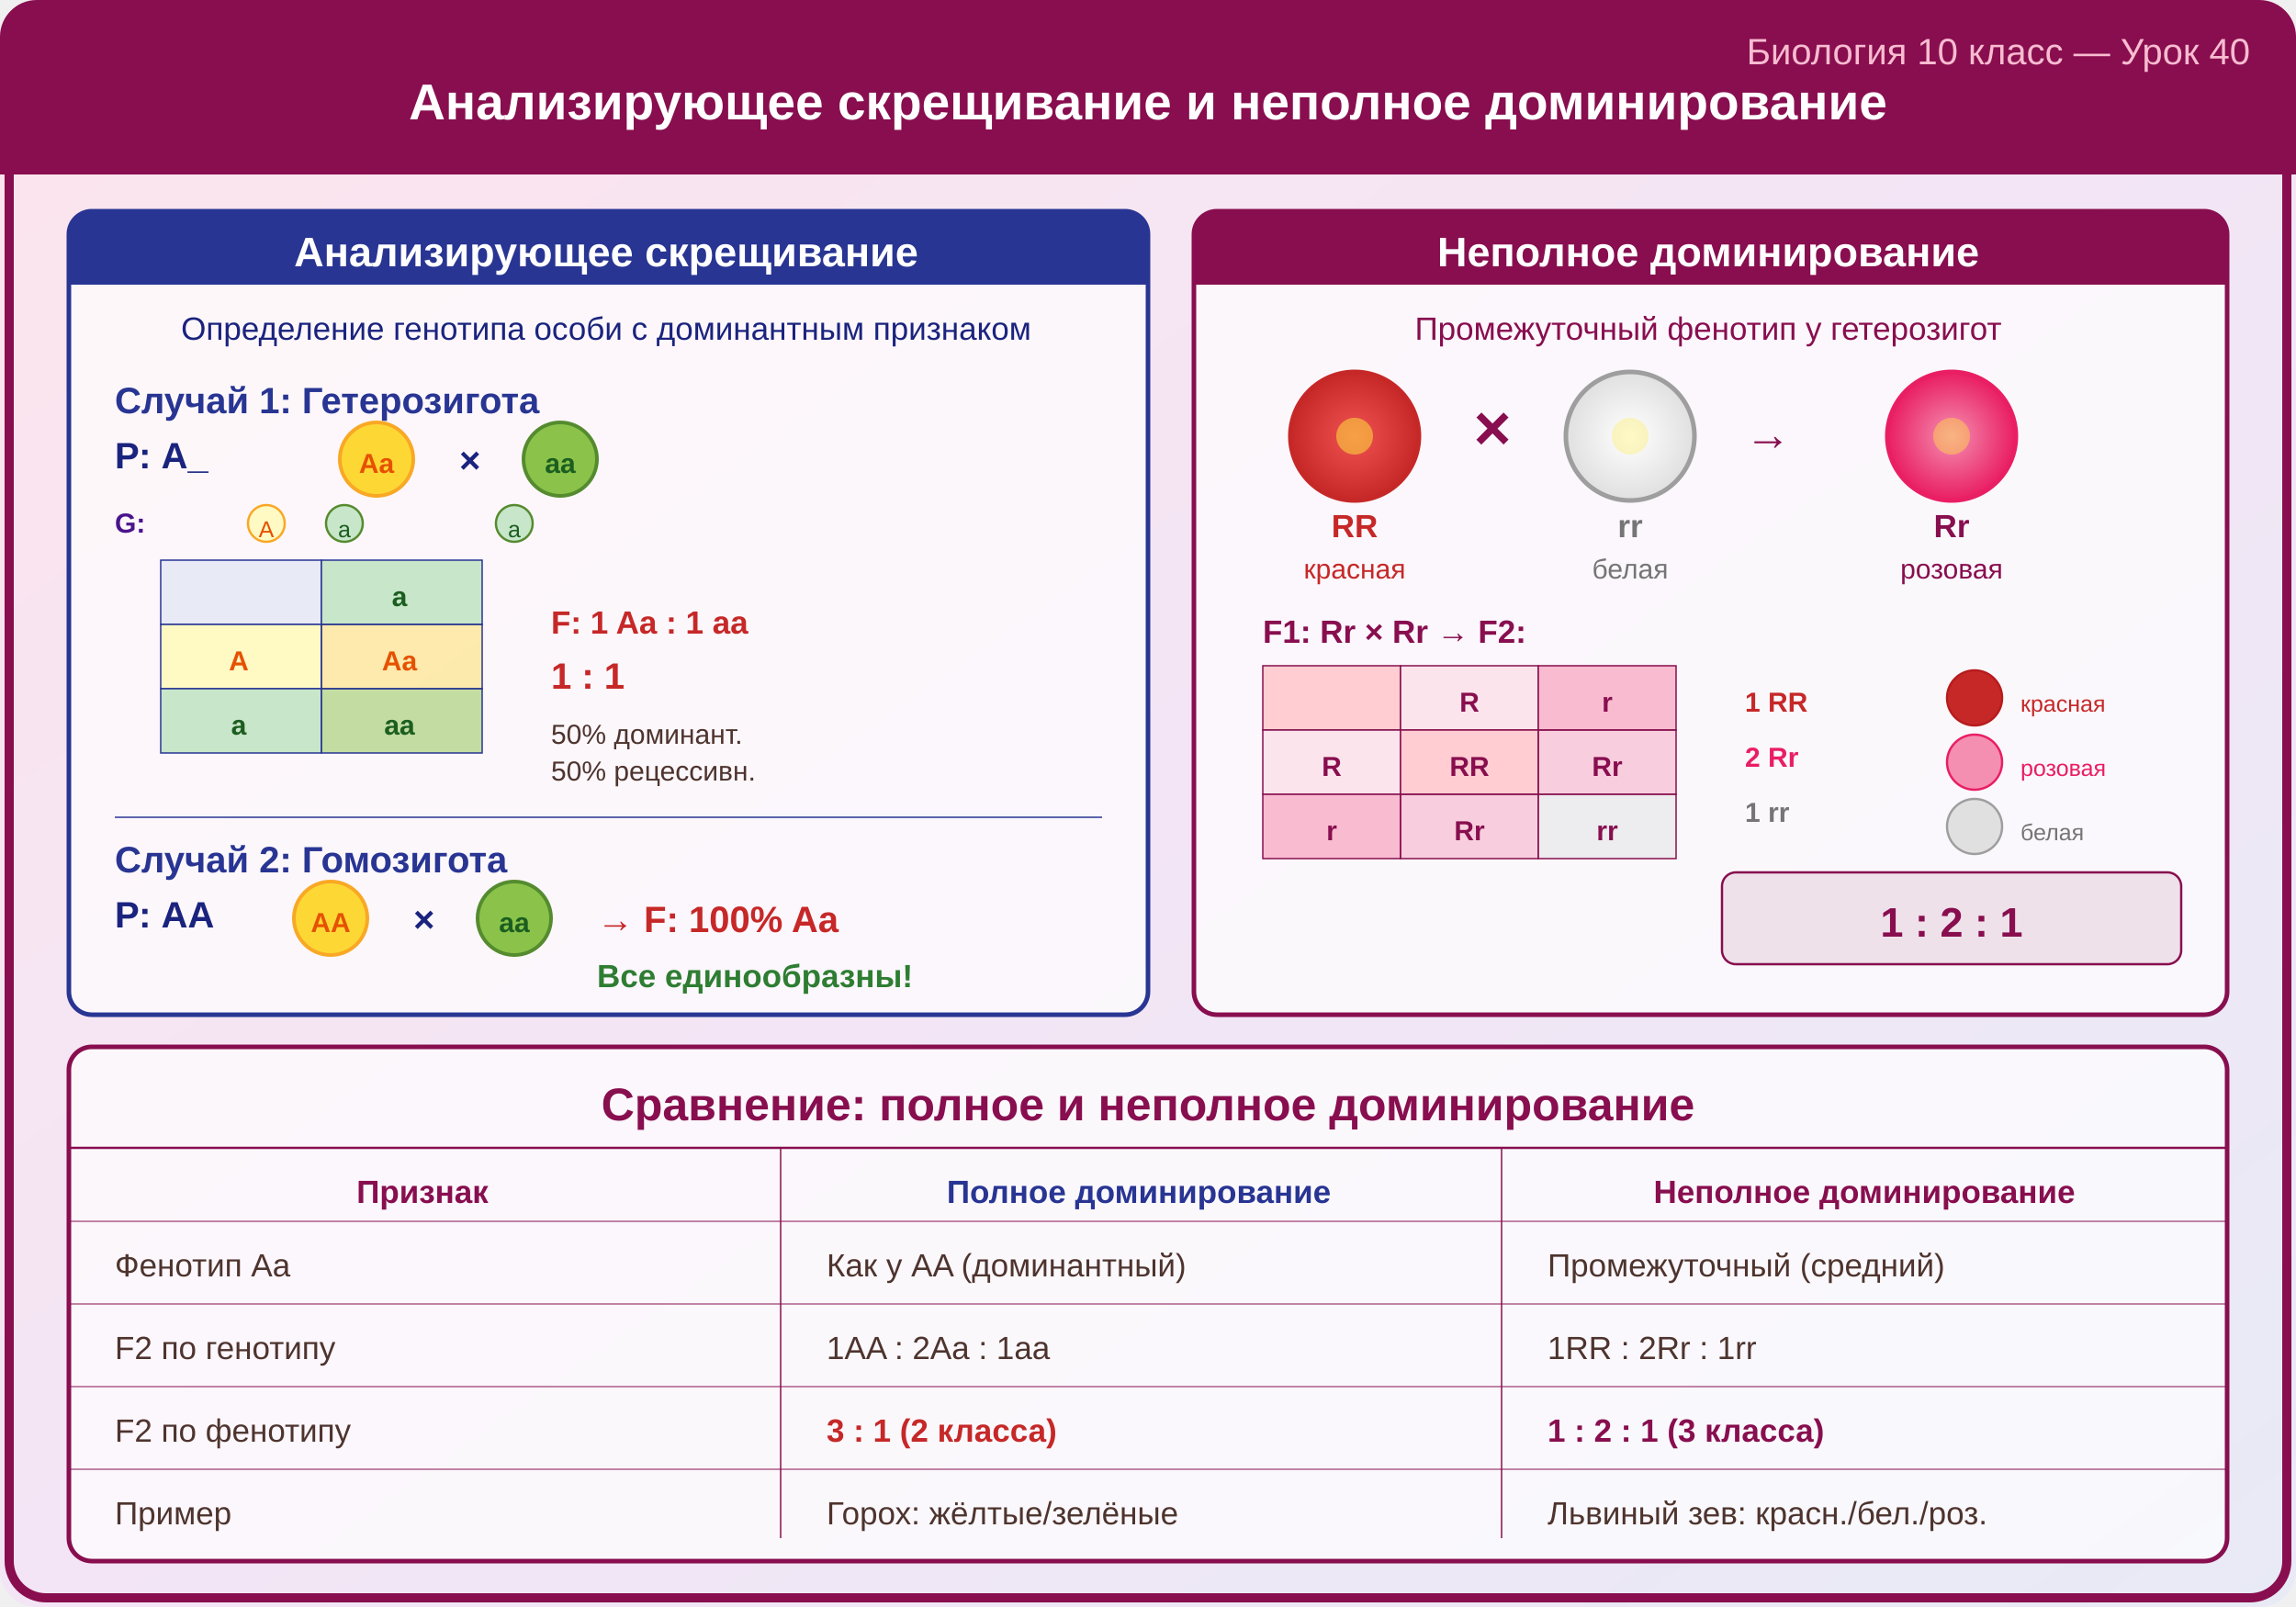
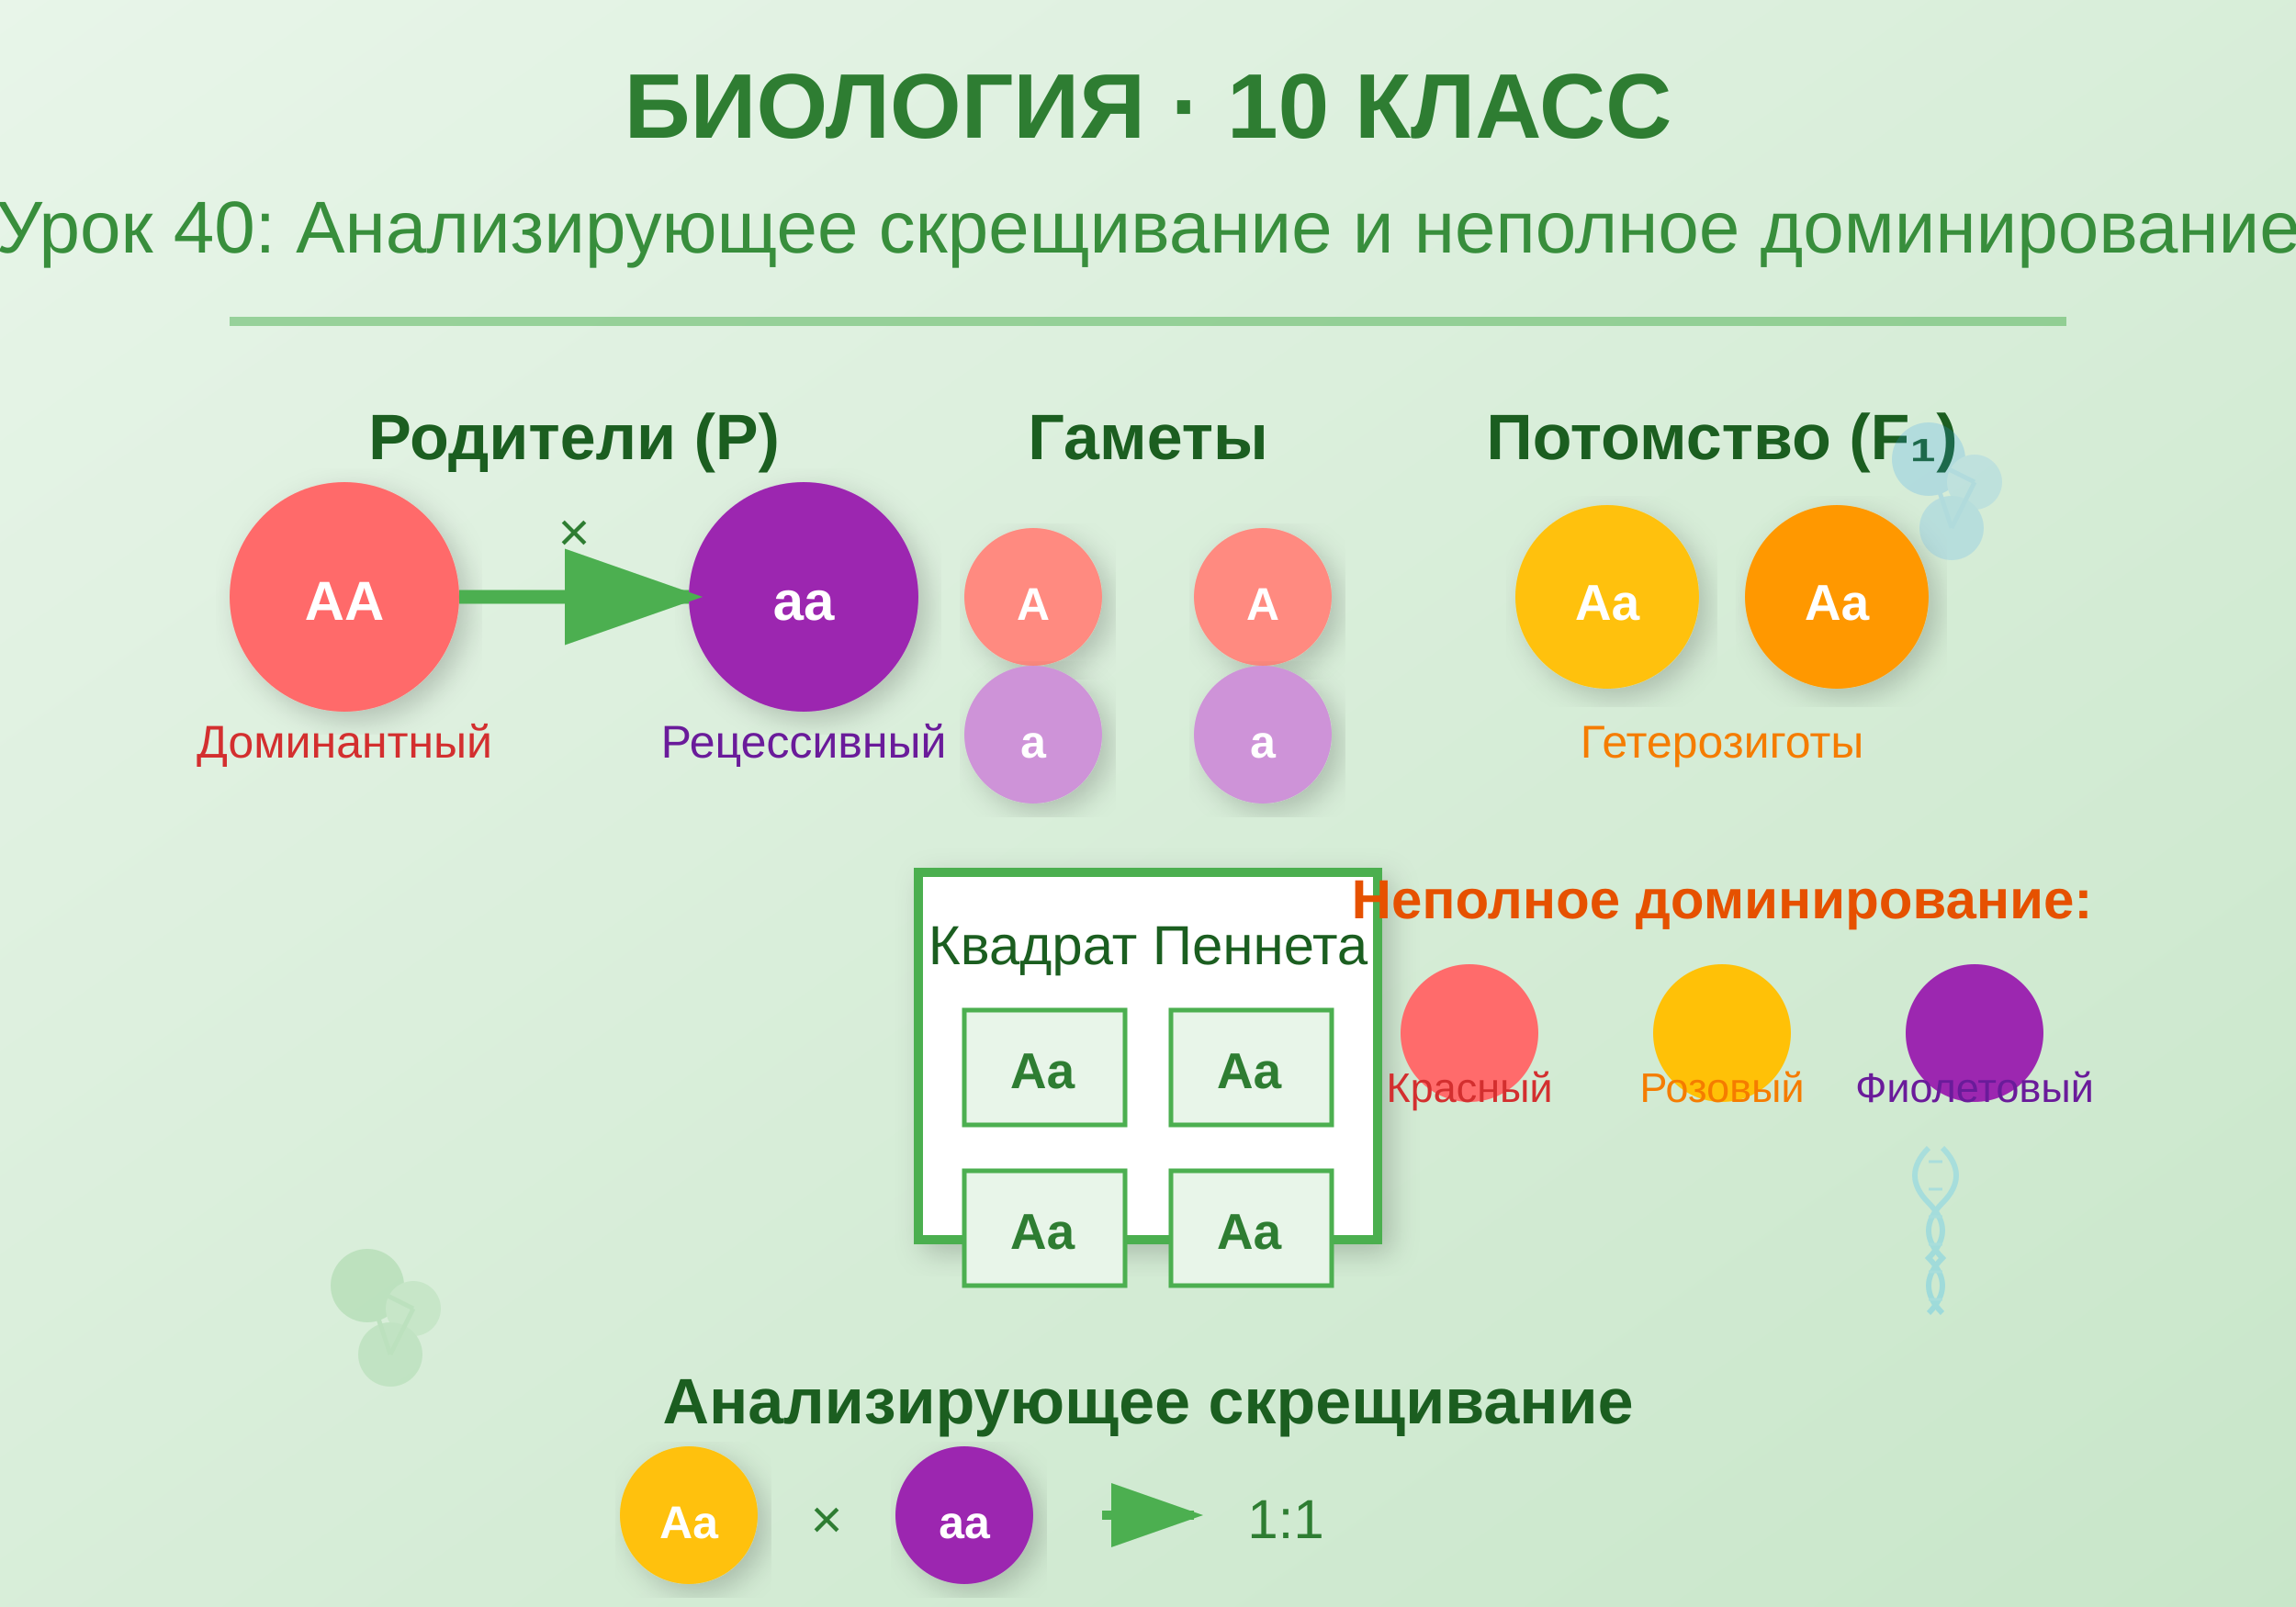
<svg xmlns="http://www.w3.org/2000/svg" viewBox="0 0 500 350">
  <defs>
-     <linearGradient id="bg40" x1="0" y1="0" x2="1" y2="1">
-       <stop offset="0%" stop-color="#fce4ec" />
-       <stop offset="50%" stop-color="#f3e5f5" />
-       <stop offset="100%" stop-color="#e8eaf6" />
+     <linearGradient id="bgGradient" x1="0%" y1="0%" x2="100%" y2="100%">
+       <stop offset="0%" style="stop-color:#e8f5e9;stop-opacity:1" />
+       <stop offset="100%" style="stop-color:#c8e6c9;stop-opacity:1" />
    </linearGradient>
-     <radialGradient id="redFl" cx="50%" cy="50%" r="50%">
-       <stop offset="0%" stop-color="#ef5350" />
-       <stop offset="100%" stop-color="#c62828" />
-     </radialGradient>
-     <radialGradient id="pinkFl" cx="50%" cy="50%" r="50%">
-       <stop offset="0%" stop-color="#f48fb1" />
-       <stop offset="100%" stop-color="#e91e63" />
-     </radialGradient>
-     <radialGradient id="whiteFl" cx="50%" cy="50%" r="50%">
-       <stop offset="0%" stop-color="#ffffff" />
-       <stop offset="100%" stop-color="#e0e0e0" />
-     </radialGradient>
+     <filter id="shadow">
+       <feDropShadow dx="2" dy="2" stdDeviation="3" flood-opacity="0.2" />
+     </filter>
+     <linearGradient id="dnaGradient" x1="0%" y1="0%" x2="0%" y2="100%">
+       <stop offset="0%" style="stop-color:#4fc3f7;stop-opacity:1" />
+       <stop offset="100%" style="stop-color:#29b6f6;stop-opacity:1" />
+     </linearGradient>
  </defs>
-   <rect width="500" height="350" fill="url(#bg40)" rx="8" />
-   <rect x="2" y="2" width="496" height="346" fill="none" stroke="#880e4f" stroke-width="2" rx="8" />
-   <rect x="0" y="0" width="500" height="38" fill="#880e4f" rx="8" />
-   <rect x="0" y="20" width="500" height="18" fill="#880e4f" />
-   <text x="250" y="26" text-anchor="middle" fill="white" font-size="11" font-weight="bold" font-family="Arial">Анализирующее скрещивание и неполное доминирование</text>
-   <text x="490" y="14" text-anchor="end" fill="#f8bbd0" font-size="8" font-family="Arial">Биология 10 класс — Урок 40</text>
-   <rect x="15" y="46" width="235" height="175" fill="white" fill-opacity="0.7" rx="5" stroke="#283593" stroke-width="1" />
-   <rect x="15" y="46" width="235" height="16" fill="#283593" rx="5" />
-   <rect x="15" y="56" width="235" height="6" fill="#283593" />
-   <text x="132" y="58" text-anchor="middle" fill="white" font-size="9" font-weight="bold" font-family="Arial">Анализирующее скрещивание</text>
-   <text x="132" y="74" text-anchor="middle" fill="#1a237e" font-size="7" font-family="Arial">Определение генотипа особи с доминантным признаком</text>
-   <text x="25" y="90" fill="#283593" font-size="8" font-weight="bold" font-family="Arial">Случай 1: Гетерозигота</text>
-   <text x="25" y="102" fill="#1a237e" font-size="8" font-weight="bold" font-family="Arial">Р:  A_</text>
-   <circle cx="82" cy="100" r="8" fill="#fdd835" stroke="#f9a825" stroke-width="0.8" />
-   <text x="82" y="103" text-anchor="middle" fill="#e65100" font-size="6" font-weight="bold" font-family="Arial">Aa</text>
-   <text x="100" y="103" fill="#1a237e" font-size="8" font-weight="bold" font-family="Arial">×</text>
-   <circle cx="122" cy="100" r="8" fill="#8bc34a" stroke="#558b2f" stroke-width="0.8" />
-   <text x="122" y="103" text-anchor="middle" fill="#1b5e20" font-size="6" font-weight="bold" font-family="Arial">aa</text>
-   <text x="25" y="116" fill="#4a148c" font-size="6" font-weight="bold" font-family="Arial">G:</text>
-   <circle cx="58" cy="114" r="4" fill="#fff9c4" stroke="#f9a825" stroke-width="0.5" />
-   <text x="58" y="117" text-anchor="middle" fill="#e65100" font-size="5" font-family="Arial">A</text>
-   <circle cx="75" cy="114" r="4" fill="#c8e6c9" stroke="#558b2f" stroke-width="0.5" />
-   <text x="75" y="117" text-anchor="middle" fill="#1b5e20" font-size="5" font-family="Arial">a</text>
-   <circle cx="112" cy="114" r="4" fill="#c8e6c9" stroke="#558b2f" stroke-width="0.5" />
-   <text x="112" y="117" text-anchor="middle" fill="#1b5e20" font-size="5" font-family="Arial">a</text>
-   <rect x="35" y="122" width="35" height="14" fill="#e8eaf6" stroke="#283593" stroke-width="0.3" />
-   <rect x="70" y="122" width="35" height="14" fill="#c8e6c9" stroke="#283593" stroke-width="0.3" />
-   <text x="52" y="132" text-anchor="middle" fill="#1a237e" font-size="5" font-family="Arial" />
-   <text x="87" y="132" text-anchor="middle" fill="#1b5e20" font-size="6" font-weight="bold" font-family="Arial">a</text>
-   <rect x="35" y="136" width="35" height="14" fill="#fff9c4" stroke="#283593" stroke-width="0.3" />
-   <text x="52" y="146" text-anchor="middle" fill="#e65100" font-size="6" font-weight="bold" font-family="Arial">A</text>
-   <rect x="70" y="136" width="35" height="14" fill="#fdd835" fill-opacity="0.4" stroke="#283593" stroke-width="0.3" />
-   <text x="87" y="146" text-anchor="middle" fill="#e65100" font-size="6" font-weight="bold" font-family="Arial">Aa</text>
-   <rect x="35" y="150" width="35" height="14" fill="#c8e6c9" stroke="#283593" stroke-width="0.3" />
-   <text x="52" y="160" text-anchor="middle" fill="#1b5e20" font-size="6" font-weight="bold" font-family="Arial">a</text>
-   <rect x="70" y="150" width="35" height="14" fill="#8bc34a" fill-opacity="0.5" stroke="#283593" stroke-width="0.3" />
-   <text x="87" y="160" text-anchor="middle" fill="#1b5e20" font-size="6" font-weight="bold" font-family="Arial">aa</text>
-   <text x="120" y="138" fill="#c62828" font-size="7" font-weight="bold" font-family="Arial">F: 1 Aa : 1 aa</text>
-   <text x="120" y="150" fill="#c62828" font-size="8" font-weight="bold" font-family="Arial">1 : 1</text>
-   <text x="120" y="162" fill="#4e342e" font-size="6" font-family="Arial">50% доминант.</text>
-   <text x="120" y="170" fill="#4e342e" font-size="6" font-family="Arial">50% рецессивн.</text>
-   <line x1="25" y1="178" x2="240" y2="178" stroke="#283593" stroke-width="0.3" />
-   <text x="25" y="190" fill="#283593" font-size="8" font-weight="bold" font-family="Arial">Случай 2: Гомозигота</text>
-   <text x="25" y="202" fill="#1a237e" font-size="8" font-weight="bold" font-family="Arial">Р:  AA</text>
-   <circle cx="72" cy="200" r="8" fill="#fdd835" stroke="#f9a825" stroke-width="0.8" />
-   <text x="72" y="203" text-anchor="middle" fill="#e65100" font-size="6" font-weight="bold" font-family="Arial">AA</text>
-   <text x="90" y="203" fill="#1a237e" font-size="8" font-weight="bold" font-family="Arial">×</text>
-   <circle cx="112" cy="200" r="8" fill="#8bc34a" stroke="#558b2f" stroke-width="0.8" />
-   <text x="112" y="203" text-anchor="middle" fill="#1b5e20" font-size="6" font-weight="bold" font-family="Arial">aa</text>
-   <text x="130" y="203" fill="#c62828" font-size="8" font-weight="bold" font-family="Arial">→ F: 100% Aa</text>
-   <text x="130" y="215" fill="#2e7d32" font-size="7" font-weight="bold" font-family="Arial">Все единообразны!</text>
-   <rect x="260" y="46" width="225" height="175" fill="white" fill-opacity="0.7" rx="5" stroke="#880e4f" stroke-width="1" />
-   <rect x="260" y="46" width="225" height="16" fill="#880e4f" rx="5" />
-   <rect x="260" y="56" width="225" height="6" fill="#880e4f" />
-   <text x="372" y="58" text-anchor="middle" fill="white" font-size="9" font-weight="bold" font-family="Arial">Неполное доминирование</text>
-   <text x="372" y="74" text-anchor="middle" fill="#880e4f" font-size="7" font-family="Arial">Промежуточный фенотип у гетерозигот</text>
-   <circle cx="295" cy="95" r="14" fill="url(#redFl)" stroke="#c62828" stroke-width="1" />
-   <circle cx="295" cy="95" r="4" fill="#ffeb3b" opacity="0.5" />
-   <text x="295" y="117" text-anchor="middle" fill="#c62828" font-size="7" font-weight="bold" font-family="Arial">RR</text>
-   <text x="295" y="126" text-anchor="middle" fill="#c62828" font-size="6" font-family="Arial">красная</text>
-   <text x="325" y="98" text-anchor="middle" fill="#880e4f" font-size="14" font-weight="bold" font-family="Arial">×</text>
-   <circle cx="355" cy="95" r="14" fill="url(#whiteFl)" stroke="#9e9e9e" stroke-width="1" />
-   <circle cx="355" cy="95" r="4" fill="#ffeb3b" opacity="0.3" />
-   <text x="355" y="117" text-anchor="middle" fill="#757575" font-size="7" font-weight="bold" font-family="Arial">rr</text>
-   <text x="355" y="126" text-anchor="middle" fill="#757575" font-size="6" font-family="Arial">белая</text>
-   <text x="380" y="98" fill="#880e4f" font-size="10" font-family="Arial">→</text>
-   <circle cx="425" cy="95" r="14" fill="url(#pinkFl)" stroke="#e91e63" stroke-width="1" />
-   <circle cx="425" cy="95" r="4" fill="#ffeb3b" opacity="0.4" />
-   <text x="425" y="117" text-anchor="middle" fill="#880e4f" font-size="7" font-weight="bold" font-family="Arial">Rr</text>
-   <text x="425" y="126" text-anchor="middle" fill="#880e4f" font-size="6" font-family="Arial">розовая</text>
-   <text x="275" y="140" fill="#880e4f" font-size="7" font-weight="bold" font-family="Arial">F1: Rr × Rr → F2:</text>
-   <rect x="275" y="145" width="30" height="14" fill="#ffcdd2" stroke="#880e4f" stroke-width="0.3" />
-   <rect x="305" y="145" width="30" height="14" fill="#fce4ec" stroke="#880e4f" stroke-width="0.3" />
-   <text x="290" y="155" text-anchor="middle" fill="#880e4f" font-size="5" />
-   <text x="320" y="155" text-anchor="middle" fill="#880e4f" font-size="6" font-weight="bold" font-family="Arial">R</text>
-   <rect x="275" y="159" width="30" height="14" fill="#fce4ec" stroke="#880e4f" stroke-width="0.3" />
-   <text x="290" y="169" text-anchor="middle" fill="#880e4f" font-size="6" font-weight="bold" font-family="Arial">R</text>
-   <rect x="305" y="159" width="30" height="14" fill="#ffcdd2" stroke="#880e4f" stroke-width="0.3" />
-   <text x="320" y="169" text-anchor="middle" fill="#880e4f" font-size="6" font-weight="bold" font-family="Arial">RR</text>
-   <rect x="275" y="173" width="30" height="14" fill="#f8bbd0" stroke="#880e4f" stroke-width="0.3" />
-   <text x="290" y="183" text-anchor="middle" fill="#880e4f" font-size="6" font-weight="bold" font-family="Arial">r</text>
-   <rect x="305" y="173" width="30" height="14" fill="#f48fb1" fill-opacity="0.4" stroke="#880e4f" stroke-width="0.3" />
-   <text x="320" y="183" text-anchor="middle" fill="#880e4f" font-size="6" font-weight="bold" font-family="Arial">Rr</text>
-   <rect x="335" y="145" width="30" height="14" fill="#f8bbd0" stroke="#880e4f" stroke-width="0.3" />
-   <text x="350" y="155" text-anchor="middle" fill="#880e4f" font-size="6" font-weight="bold" font-family="Arial">r</text>
-   <rect x="335" y="159" width="30" height="14" fill="#f48fb1" fill-opacity="0.4" stroke="#880e4f" stroke-width="0.3" />
-   <text x="350" y="169" text-anchor="middle" fill="#880e4f" font-size="6" font-weight="bold" font-family="Arial">Rr</text>
-   <rect x="335" y="173" width="30" height="14" fill="#e0e0e0" fill-opacity="0.5" stroke="#880e4f" stroke-width="0.3" />
-   <text x="350" y="183" text-anchor="middle" fill="#880e4f" font-size="6" font-weight="bold" font-family="Arial">rr</text>
-   <text x="380" y="155" fill="#c62828" font-size="6" font-weight="bold" font-family="Arial">1 RR</text>
-   <text x="380" y="167" fill="#e91e63" font-size="6" font-weight="bold" font-family="Arial">2 Rr</text>
-   <text x="380" y="179" fill="#757575" font-size="6" font-weight="bold" font-family="Arial">1 rr</text>
-   <circle cx="430" cy="152" r="6" fill="#c62828" stroke="#b71c1c" stroke-width="0.5" />
-   <text x="440" y="155" fill="#c62828" font-size="5" font-family="Arial">красная</text>
-   <circle cx="430" cy="166" r="6" fill="#f48fb1" stroke="#e91e63" stroke-width="0.5" />
-   <text x="440" y="169" fill="#e91e63" font-size="5" font-family="Arial">розовая</text>
-   <circle cx="430" cy="180" r="6" fill="#e0e0e0" stroke="#9e9e9e" stroke-width="0.5" />
-   <text x="440" y="183" fill="#757575" font-size="5" font-family="Arial">белая</text>
-   <rect x="375" y="190" width="100" height="20" fill="#880e4f" fill-opacity="0.1" rx="3" stroke="#880e4f" stroke-width="0.5" />
-   <text x="425" y="204" text-anchor="middle" fill="#880e4f" font-size="9" font-weight="bold" font-family="Arial">1 : 2 : 1</text>
-   <rect x="15" y="228" width="470" height="112" fill="white" fill-opacity="0.7" rx="5" stroke="#880e4f" stroke-width="1" />
-   <text x="250" y="244" text-anchor="middle" fill="#880e4f" font-size="10" font-weight="bold" font-family="Arial">Сравнение: полное и неполное доминирование</text>
-   <line x1="15" y1="250" x2="485" y2="250" stroke="#880e4f" stroke-width="0.5" />
-   <line x1="170" y1="250" x2="170" y2="335" stroke="#880e4f" stroke-width="0.3" />
-   <line x1="327" y1="250" x2="327" y2="335" stroke="#880e4f" stroke-width="0.3" />
-   <text x="92" y="262" text-anchor="middle" fill="#880e4f" font-size="7" font-weight="bold" font-family="Arial">Признак</text>
-   <text x="248" y="262" text-anchor="middle" fill="#283593" font-size="7" font-weight="bold" font-family="Arial">Полное доминирование</text>
-   <text x="406" y="262" text-anchor="middle" fill="#880e4f" font-size="7" font-weight="bold" font-family="Arial">Неполное доминирование</text>
-   <line x1="15" y1="266" x2="485" y2="266" stroke="#880e4f" stroke-width="0.2" />
-   <text x="25" y="278" fill="#4e342e" font-size="7" font-family="Arial">Фенотип Aa</text>
-   <text x="180" y="278" fill="#4e342e" font-size="7" font-family="Arial">Как у AA (доминантный)</text>
-   <text x="337" y="278" fill="#4e342e" font-size="7" font-family="Arial">Промежуточный (средний)</text>
-   <line x1="15" y1="284" x2="485" y2="284" stroke="#880e4f" stroke-width="0.2" />
-   <text x="25" y="296" fill="#4e342e" font-size="7" font-family="Arial">F2 по генотипу</text>
-   <text x="180" y="296" fill="#4e342e" font-size="7" font-family="Arial">1AA : 2Aa : 1aa</text>
-   <text x="337" y="296" fill="#4e342e" font-size="7" font-family="Arial">1RR : 2Rr : 1rr</text>
-   <line x1="15" y1="302" x2="485" y2="302" stroke="#880e4f" stroke-width="0.2" />
-   <text x="25" y="314" fill="#4e342e" font-size="7" font-family="Arial">F2 по фенотипу</text>
-   <text x="180" y="314" fill="#c62828" font-size="7" font-weight="bold" font-family="Arial">3 : 1 (2 класса)</text>
-   <text x="337" y="314" fill="#880e4f" font-size="7" font-weight="bold" font-family="Arial">1 : 2 : 1 (3 класса)</text>
-   <line x1="15" y1="320" x2="485" y2="320" stroke="#880e4f" stroke-width="0.2" />
-   <text x="25" y="332" fill="#4e342e" font-size="7" font-family="Arial">Пример</text>
-   <text x="180" y="332" fill="#4e342e" font-size="7" font-family="Arial">Горох: жёлтые/зелёные</text>
-   <text x="337" y="332" fill="#4e342e" font-size="7" font-family="Arial">Львиный зев: красн./бел./роз.</text>
+   <rect width="500" height="350" fill="url(#bgGradient)" />
+   <text x="250" y="30" text-anchor="middle" font-family="Arial, sans-serif" font-size="20" font-weight="bold" fill="#2e7d32">
+     БИОЛОГИЯ · 10 КЛАСС
+   </text>
+   <text x="250" y="55" text-anchor="middle" font-family="Arial, sans-serif" font-size="16" fill="#388e3c">
+     Урок 40: Анализирующее скрещивание и неполное доминирование
+   </text>
+   <line x1="50" y1="70" x2="450" y2="70" stroke="#4caf50" stroke-width="2" opacity="0.5" />
+   <g id="parents">
+     <text x="125" y="100" text-anchor="middle" font-family="Arial, sans-serif" font-size="14" font-weight="bold" fill="#1b5e20">
+       Родители (P)
+     </text>
+     <g id="parent1">
+       <circle cx="75" cy="130" r="25" fill="#ff6b6b" filter="url(#shadow)" />
+       <text x="75" y="135" text-anchor="middle" font-family="Arial, sans-serif" font-size="12" fill="white" font-weight="bold">
+         AA
+       </text>
+       <text x="75" y="165" text-anchor="middle" font-family="Arial, sans-serif" font-size="10" fill="#d32f2f">
+         Доминантный
+       </text>
+     </g>
+     <g id="parent2">
+       <circle cx="175" cy="130" r="25" fill="#9c27b0" filter="url(#shadow)" />
+       <text x="175" y="135" text-anchor="middle" font-family="Arial, sans-serif" font-size="12" fill="white" font-weight="bold">
+         aa
+       </text>
+       <text x="175" y="165" text-anchor="middle" font-family="Arial, sans-serif" font-size="10" fill="#6a1b9a">
+         Рецессивный
+       </text>
+     </g>
+     <g id="crossArrow">
+       <line x1="100" y1="130" x2="150" y2="130" stroke="#4caf50" stroke-width="3" marker-end="url(#arrowhead)" />
+       <text x="125" y="120" text-anchor="middle" font-family="Arial, sans-serif" font-size="12" fill="#2e7d32">×</text>
+     </g>
+   </g>
+   <defs>
+     <marker id="arrowhead" markerWidth="10" markerHeight="7" refX="9" refY="3.5" orient="auto">
+       <polygon points="0 0, 10 3.5, 0 7" fill="#4caf50" />
+     </marker>
+   </defs>
+   <g id="gametes">
+     <text x="250" y="100" text-anchor="middle" font-family="Arial, sans-serif" font-size="14" font-weight="bold" fill="#1b5e20">
+       Гаметы
+     </text>
+     <g id="gametes1">
+       <circle cx="225" cy="130" r="15" fill="#ff8a80" filter="url(#shadow)" />
+       <text x="225" y="135" text-anchor="middle" font-family="Arial, sans-serif" font-size="10" fill="white" font-weight="bold">
+         A
+       </text>
+       <circle cx="275" cy="130" r="15" fill="#ff8a80" filter="url(#shadow)" />
+       <text x="275" y="135" text-anchor="middle" font-family="Arial, sans-serif" font-size="10" fill="white" font-weight="bold">
+         A
+       </text>
+     </g>
+     <g id="gametes2">
+       <circle cx="225" cy="160" r="15" fill="#ce93d8" filter="url(#shadow)" />
+       <text x="225" y="165" text-anchor="middle" font-family="Arial, sans-serif" font-size="10" fill="white" font-weight="bold">
+         a
+       </text>
+       <circle cx="275" cy="160" r="15" fill="#ce93d8" filter="url(#shadow)" />
+       <text x="275" y="165" text-anchor="middle" font-family="Arial, sans-serif" font-size="10" fill="white" font-weight="bold">
+         a
+       </text>
+     </g>
+     <rect x="200" y="190" width="100" height="80" fill="white" stroke="#4caf50" stroke-width="2" filter="url(#shadow)" />
+     <text x="250" y="210" text-anchor="middle" font-family="Arial, sans-serif" font-size="12" fill="#1b5e20">
+       Квадрат Пеннета
+     </text>
+     <rect x="210" y="220" width="35" height="25" fill="#e8f5e9" stroke="#4caf50" stroke-width="1" />
+     <rect x="255" y="220" width="35" height="25" fill="#e8f5e9" stroke="#4caf50" stroke-width="1" />
+     <rect x="210" y="255" width="35" height="25" fill="#e8f5e9" stroke="#4caf50" stroke-width="1" />
+     <rect x="255" y="255" width="35" height="25" fill="#e8f5e9" stroke="#4caf50" stroke-width="1" />
+     <text x="227" y="237" text-anchor="middle" font-family="Arial, sans-serif" font-size="11" fill="#2e7d32" font-weight="bold">
+       Aa
+     </text>
+     <text x="272" y="237" text-anchor="middle" font-family="Arial, sans-serif" font-size="11" fill="#2e7d32" font-weight="bold">
+       Aa
+     </text>
+     <text x="227" y="272" text-anchor="middle" font-family="Arial, sans-serif" font-size="11" fill="#2e7d32" font-weight="bold">
+       Aa
+     </text>
+     <text x="272" y="272" text-anchor="middle" font-family="Arial, sans-serif" font-size="11" fill="#2e7d32" font-weight="bold">
+       Aa
+     </text>
+   </g>
+   <g id="offspring">
+     <text x="375" y="100" text-anchor="middle" font-family="Arial, sans-serif" font-size="14" font-weight="bold" fill="#1b5e20">
+       Потомство (F₁)
+     </text>
+     <g id="offspring-group">
+       <circle cx="350" cy="130" r="20" fill="#ffc107" filter="url(#shadow)" />
+       <text x="350" y="135" text-anchor="middle" font-family="Arial, sans-serif" font-size="11" fill="white" font-weight="bold">
+         Aa
+       </text>
+       <circle cx="400" cy="130" r="20" fill="#ff9800" filter="url(#shadow)" />
+       <text x="400" y="135" text-anchor="middle" font-family="Arial, sans-serif" font-size="11" fill="white" font-weight="bold">
+         Aa
+       </text>
+     </g>
+     <text x="375" y="165" text-anchor="middle" font-family="Arial, sans-serif" font-size="10" fill="#f57c00">
+       Гетерозиготы
+     </text>
+     <g id="incomplete-dominance">
+       <text x="375" y="200" text-anchor="middle" font-family="Arial, sans-serif" font-size="12" font-weight="bold" fill="#e65100">
+         Неполное доминирование:
+       </text>
+       <circle cx="320" cy="225" r="15" fill="#ff6b6b" />
+       <text x="320" y="240" text-anchor="middle" font-family="Arial, sans-serif" font-size="9" fill="#d32f2f">
+         Красный
+       </text>
+       <circle cx="375" cy="225" r="15" fill="#ffc107" />
+       <text x="375" y="240" text-anchor="middle" font-family="Arial, sans-serif" font-size="9" fill="#f57c00">
+         Розовый
+       </text>
+       <circle cx="430" cy="225" r="15" fill="#9c27b0" />
+       <text x="430" y="240" text-anchor="middle" font-family="Arial, sans-serif" font-size="9" fill="#6a1b9a">
+         Фиолетовый
+       </text>
+     </g>
+   </g>
+   <g id="test-cross">
+     <text x="250" y="310" text-anchor="middle" font-family="Arial, sans-serif" font-size="14" font-weight="bold" fill="#1b5e20">
+       Анализирующее скрещивание
+     </text>
+     <g id="test-cross-diagram">
+       <circle cx="150" cy="330" r="15" fill="#ffc107" filter="url(#shadow)" />
+       <text x="150" y="335" text-anchor="middle" font-family="Arial, sans-serif" font-size="10" fill="white" font-weight="bold">
+         Aa
+       </text>
+       <text x="180" y="335" text-anchor="middle" font-family="Arial, sans-serif" font-size="12" fill="#2e7d32">×</text>
+       <circle cx="210" cy="330" r="15" fill="#9c27b0" filter="url(#shadow)" />
+       <text x="210" y="335" text-anchor="middle" font-family="Arial, sans-serif" font-size="10" fill="white" font-weight="bold">
+         aa
+       </text>
+       <path d="M 240 330 L 260 330" stroke="#4caf50" stroke-width="2" marker-end="url(#arrowhead)" />
+       <text x="280" y="335" text-anchor="middle" font-family="Arial, sans-serif" font-size="12" fill="#2e7d32">
+         1:1
+       </text>
+     </g>
+   </g>
+   <g id="dna-spiral" transform="translate(420, 250) scale(0.3)" opacity="0.3">
+     <path d="M 0 0 Q -20 20 0 40 T 0 80 Q 20 100 0 120" stroke="url(#dnaGradient)" stroke-width="4" fill="none" />
+     <path d="M 10 0 Q 30 20 10 40 T 10 80 Q -10 100 10 120" stroke="url(#dnaGradient)" stroke-width="4" fill="none" />
+     <line x1="0" y1="10" x2="10" y2="10" stroke="#4fc3f7" stroke-width="2" />
+     <line x1="0" y1="30" x2="10" y2="30" stroke="#4fc3f7" stroke-width="2" />
+     <line x1="0" y1="50" x2="10" y2="50" stroke="#4fc3f7" stroke-width="2" />
+     <line x1="0" y1="70" x2="10" y2="70" stroke="#4fc3f7" stroke-width="2" />
+     <line x1="0" y1="90" x2="10" y2="90" stroke="#4fc3f7" stroke-width="2" />
+     <line x1="0" y1="110" x2="10" y2="110" stroke="#4fc3f7" stroke-width="2" />
+   </g>
+   <g id="molecules" opacity="0.2">
+     <circle cx="80" cy="280" r="8" fill="#4caf50" />
+     <circle cx="90" cy="285" r="6" fill="#81c784" />
+     <circle cx="85" cy="295" r="7" fill="#66bb6a" />
+     <line x1="80" y1="280" x2="90" y2="285" stroke="#4caf50" stroke-width="1" />
+     <line x1="90" y1="285" x2="85" y2="295" stroke="#4caf50" stroke-width="1" />
+     <line x1="85" y1="295" x2="80" y2="280" stroke="#4caf50" stroke-width="1" />
+   </g>
+   <g id="molecule2" opacity="0.2">
+     <circle cx="420" cy="100" r="8" fill="#2196f3" />
+     <circle cx="430" cy="105" r="6" fill="#64b5f6" />
+     <circle cx="425" cy="115" r="7" fill="#42a5f5" />
+     <line x1="420" y1="100" x2="430" y2="105" stroke="#2196f3" stroke-width="1" />
+     <line x1="430" y1="105" x2="425" y2="115" stroke="#2196f3" stroke-width="1" />
+     <line x1="425" y1="115" x2="420" y2="100" stroke="#2196f3" stroke-width="1" />
+   </g>
</svg>
